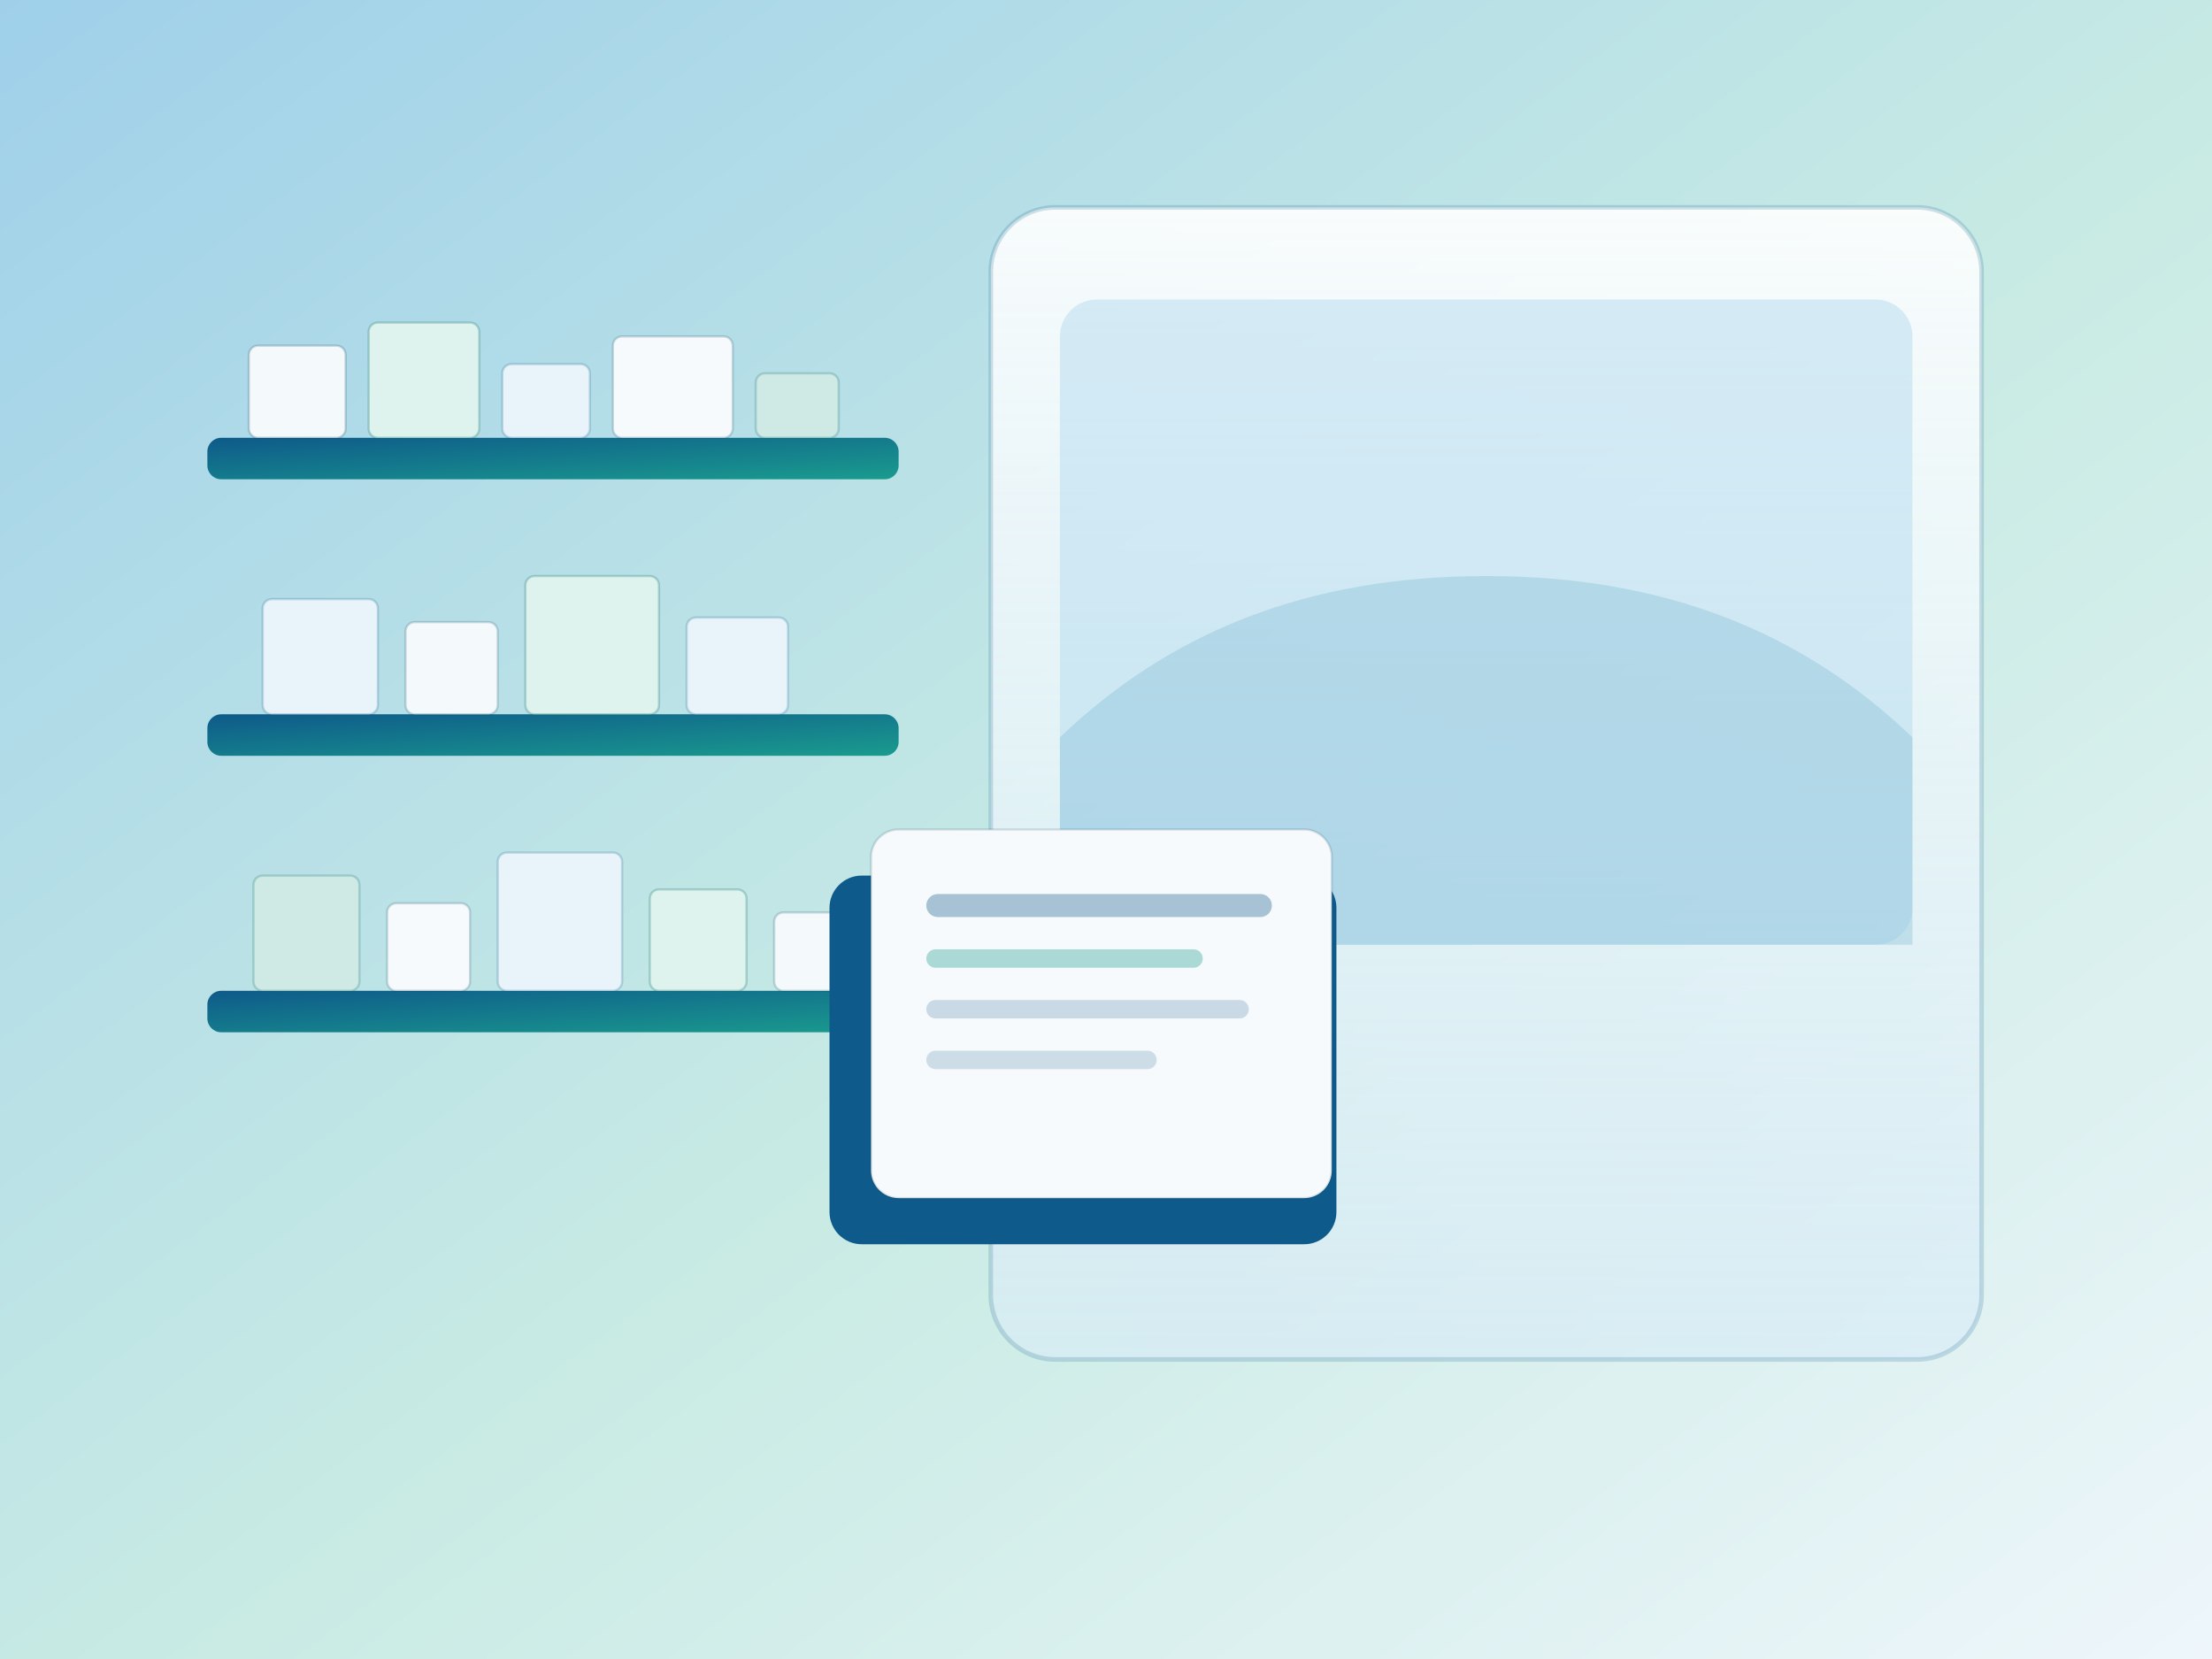
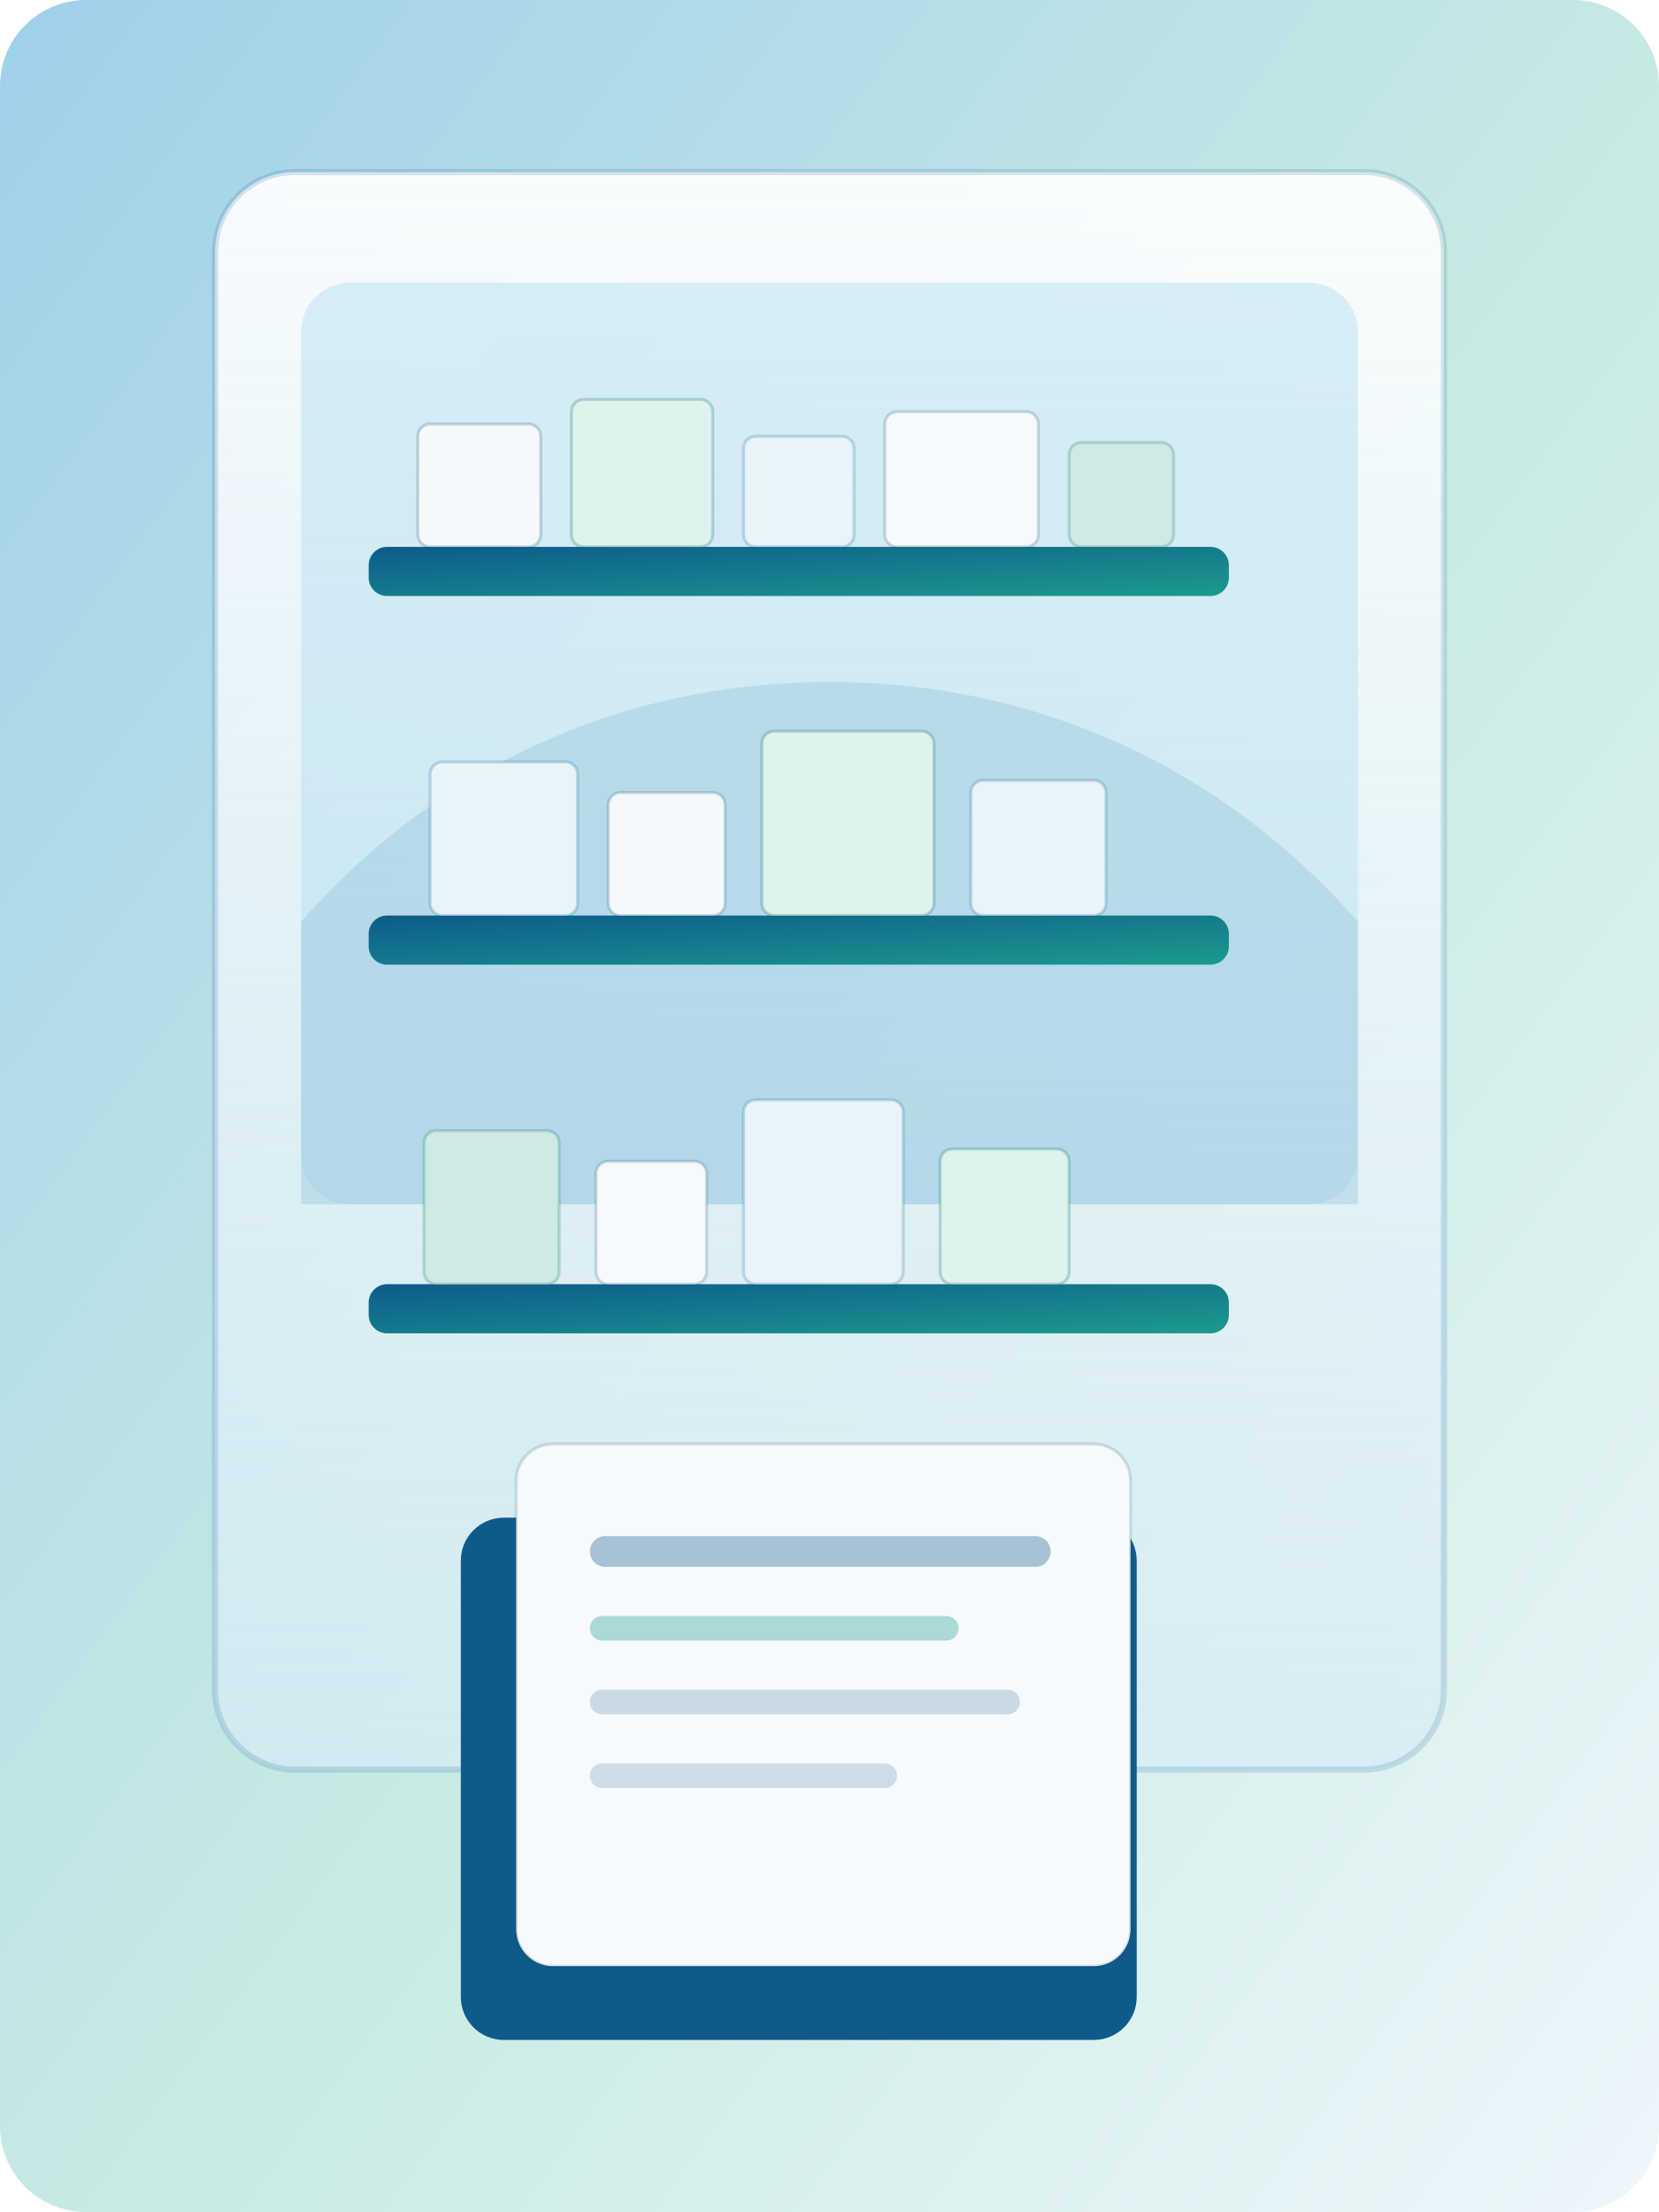
- <svg xmlns="http://www.w3.org/2000/svg" viewBox="0 0 960 720" role="img" aria-labelledby="heroTitle heroDesc">
+ <svg xmlns="http://www.w3.org/2000/svg" viewBox="0 0 540 720" role="img" aria-labelledby="heroTitle heroDesc">
  <defs>
    <linearGradient id="shelf" x1="0" y1="0" x2="1" y2="1">
      <stop offset="0%" stop-color="#0e5a8a" />
      <stop offset="100%" stop-color="#1a9b8e" />
    </linearGradient>
    <linearGradient id="glass" x1="0" y1="0" x2="0" y2="1">
-       <stop offset="0%" stop-color="#ffffff" stop-opacity="0.9" />
-       <stop offset="100%" stop-color="#d7ebf6" stop-opacity="0.65" />
+       <stop offset="0%" stop-color="#ffffff" stop-opacity="0.92" />
+       <stop offset="100%" stop-color="#d7ebf6" stop-opacity="0.7" />
    </linearGradient>
    <linearGradient id="sky" x1="0" y1="0" x2="1" y2="1">
      <stop offset="0%" stop-color="#9fd0ea" />
      <stop offset="55%" stop-color="#c9ebe4" />
      <stop offset="100%" stop-color="#eef6fb" />
    </linearGradient>
  </defs>
-   <rect width="960" height="720" fill="url(#sky)" />
-   <rect x="430" y="90" width="430" height="500" rx="28" fill="url(#glass)" stroke="#0e5a8a" stroke-opacity="0.18" stroke-width="2" />
-   <rect x="460" y="130" width="370" height="280" rx="16" fill="#b9dff0" opacity="0.55" />
-   <path d="M460 320c48-46 108-70 185-70s137 24 185 70v90H460z" fill="#7fb9d4" opacity="0.35" />
-   <g transform="translate(90 150)">
-     <rect x="0" y="40" width="300" height="18" rx="6" fill="url(#shelf)" />
-     <rect x="18" y="0" width="42" height="40" rx="4" fill="#f4fafc" stroke="#0a3d5c" stroke-opacity="0.2" />
-     <rect x="70" y="-10" width="48" height="50" rx="4" fill="#dff3ee" stroke="#127069" stroke-opacity="0.25" />
-     <rect x="128" y="8" width="38" height="32" rx="4" fill="#e8f3fa" stroke="#0e5a8a" stroke-opacity="0.2" />
-     <rect x="176" y="-4" width="52" height="44" rx="4" fill="#f7fafc" stroke="#0a3d5c" stroke-opacity="0.18" />
-     <rect x="238" y="12" width="36" height="28" rx="4" fill="#cfe9e4" stroke="#127069" stroke-opacity="0.22" />
-     <rect x="0" y="160" width="300" height="18" rx="6" fill="url(#shelf)" />
-     <rect x="24" y="110" width="50" height="50" rx="4" fill="#e8f3fa" stroke="#0e5a8a" stroke-opacity="0.2" />
-     <rect x="86" y="120" width="40" height="40" rx="4" fill="#f4fafc" stroke="#0a3d5c" stroke-opacity="0.18" />
-     <rect x="138" y="100" width="58" height="60" rx="4" fill="#dff3ee" stroke="#127069" stroke-opacity="0.25" />
-     <rect x="208" y="118" width="44" height="42" rx="4" fill="#e8f3fa" stroke="#0e5a8a" stroke-opacity="0.2" />
-     <rect x="0" y="280" width="300" height="18" rx="6" fill="url(#shelf)" />
-     <rect x="20" y="230" width="46" height="50" rx="4" fill="#cfe9e4" stroke="#127069" stroke-opacity="0.22" />
-     <rect x="78" y="242" width="36" height="38" rx="4" fill="#f7fafc" stroke="#0a3d5c" stroke-opacity="0.18" />
-     <rect x="126" y="220" width="54" height="60" rx="4" fill="#e8f3fa" stroke="#0e5a8a" stroke-opacity="0.2" />
-     <rect x="192" y="236" width="42" height="44" rx="4" fill="#dff3ee" stroke="#127069" stroke-opacity="0.25" />
-     <rect x="246" y="246" width="30" height="34" rx="4" fill="#f4fafc" stroke="#0a3d5c" stroke-opacity="0.18" />
+   <rect width="540" height="720" rx="28" fill="url(#sky)" />
+   <rect x="70" y="56" width="400" height="520" rx="26" fill="url(#glass)" stroke="#0e5a8a" stroke-opacity="0.16" stroke-width="2" />
+   <rect x="98" y="92" width="344" height="300" rx="16" fill="#b9dff0" opacity="0.5" />
+   <path d="M98 300c44-50 104-78 172-78s128 28 172 78v92H98z" fill="#7fb9d4" opacity="0.32" />
+   <g transform="translate(120 130)">
+     <rect x="0" y="48" width="280" height="16" rx="6" fill="url(#shelf)" />
+     <rect x="16" y="8" width="40" height="40" rx="4" fill="#f4fafc" stroke="#0a3d5c" stroke-opacity="0.2" />
+     <rect x="66" y="0" width="46" height="48" rx="4" fill="#dff3ee" stroke="#127069" stroke-opacity="0.25" />
+     <rect x="122" y="12" width="36" height="36" rx="4" fill="#e8f3fa" stroke="#0e5a8a" stroke-opacity="0.2" />
+     <rect x="168" y="4" width="50" height="44" rx="4" fill="#f7fafc" stroke="#0a3d5c" stroke-opacity="0.18" />
+     <rect x="228" y="14" width="34" height="34" rx="4" fill="#cfe9e4" stroke="#127069" stroke-opacity="0.22" />
+     <rect x="0" y="168" width="280" height="16" rx="6" fill="url(#shelf)" />
+     <rect x="20" y="118" width="48" height="50" rx="4" fill="#e8f3fa" stroke="#0e5a8a" stroke-opacity="0.2" />
+     <rect x="78" y="128" width="38" height="40" rx="4" fill="#f4fafc" stroke="#0a3d5c" stroke-opacity="0.18" />
+     <rect x="128" y="108" width="56" height="60" rx="4" fill="#dff3ee" stroke="#127069" stroke-opacity="0.25" />
+     <rect x="196" y="124" width="44" height="44" rx="4" fill="#e8f3fa" stroke="#0e5a8a" stroke-opacity="0.2" />
+     <rect x="0" y="288" width="280" height="16" rx="6" fill="url(#shelf)" />
+     <rect x="18" y="238" width="44" height="50" rx="4" fill="#cfe9e4" stroke="#127069" stroke-opacity="0.22" />
+     <rect x="74" y="248" width="36" height="40" rx="4" fill="#f7fafc" stroke="#0a3d5c" stroke-opacity="0.18" />
+     <rect x="122" y="228" width="52" height="60" rx="4" fill="#e8f3fa" stroke="#0e5a8a" stroke-opacity="0.2" />
+     <rect x="186" y="244" width="42" height="44" rx="4" fill="#dff3ee" stroke="#127069" stroke-opacity="0.25" />
  </g>
-   <g transform="translate(360 360)">
-     <rect x="0" y="20" width="220" height="160" rx="14" fill="#0e5a8a" />
-     <rect x="18" y="0" width="200" height="160" rx="12" fill="#f7fafc" stroke="#0a3d5c" stroke-opacity="0.15" />
-     <rect x="42" y="28" width="150" height="10" rx="5" fill="#0e5a8a" opacity="0.35" />
-     <rect x="42" y="52" width="120" height="8" rx="4" fill="#1a9b8e" opacity="0.35" />
-     <rect x="42" y="74" width="140" height="8" rx="4" fill="#0e5a8a" opacity="0.2" />
-     <rect x="42" y="96" width="100" height="8" rx="4" fill="#0e5a8a" opacity="0.18" />
+   <g transform="translate(150 470)">
+     <rect x="0" y="24" width="220" height="170" rx="14" fill="#0e5a8a" />
+     <rect x="18" y="0" width="200" height="170" rx="12" fill="#f7fafc" stroke="#0a3d5c" stroke-opacity="0.15" />
+     <rect x="42" y="30" width="150" height="10" rx="5" fill="#0e5a8a" opacity="0.35" />
+     <rect x="42" y="56" width="120" height="8" rx="4" fill="#1a9b8e" opacity="0.35" />
+     <rect x="42" y="80" width="140" height="8" rx="4" fill="#0e5a8a" opacity="0.2" />
+     <rect x="42" y="104" width="100" height="8" rx="4" fill="#0e5a8a" opacity="0.18" />
  </g>
</svg>
